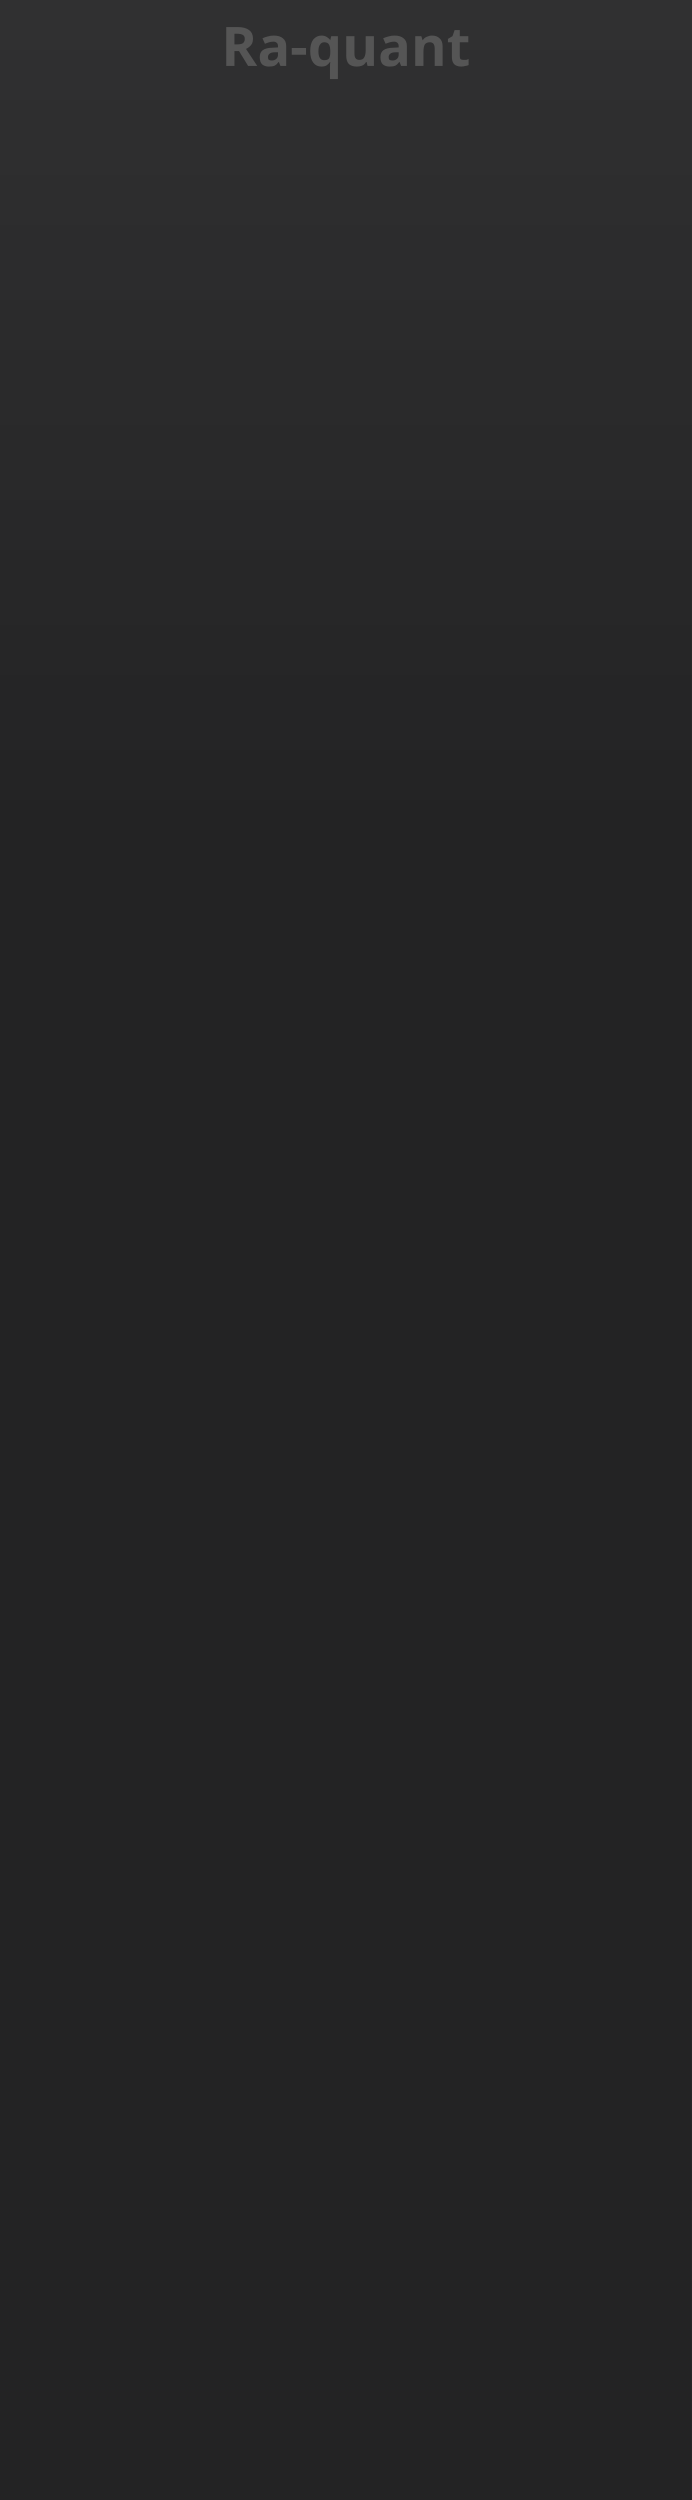
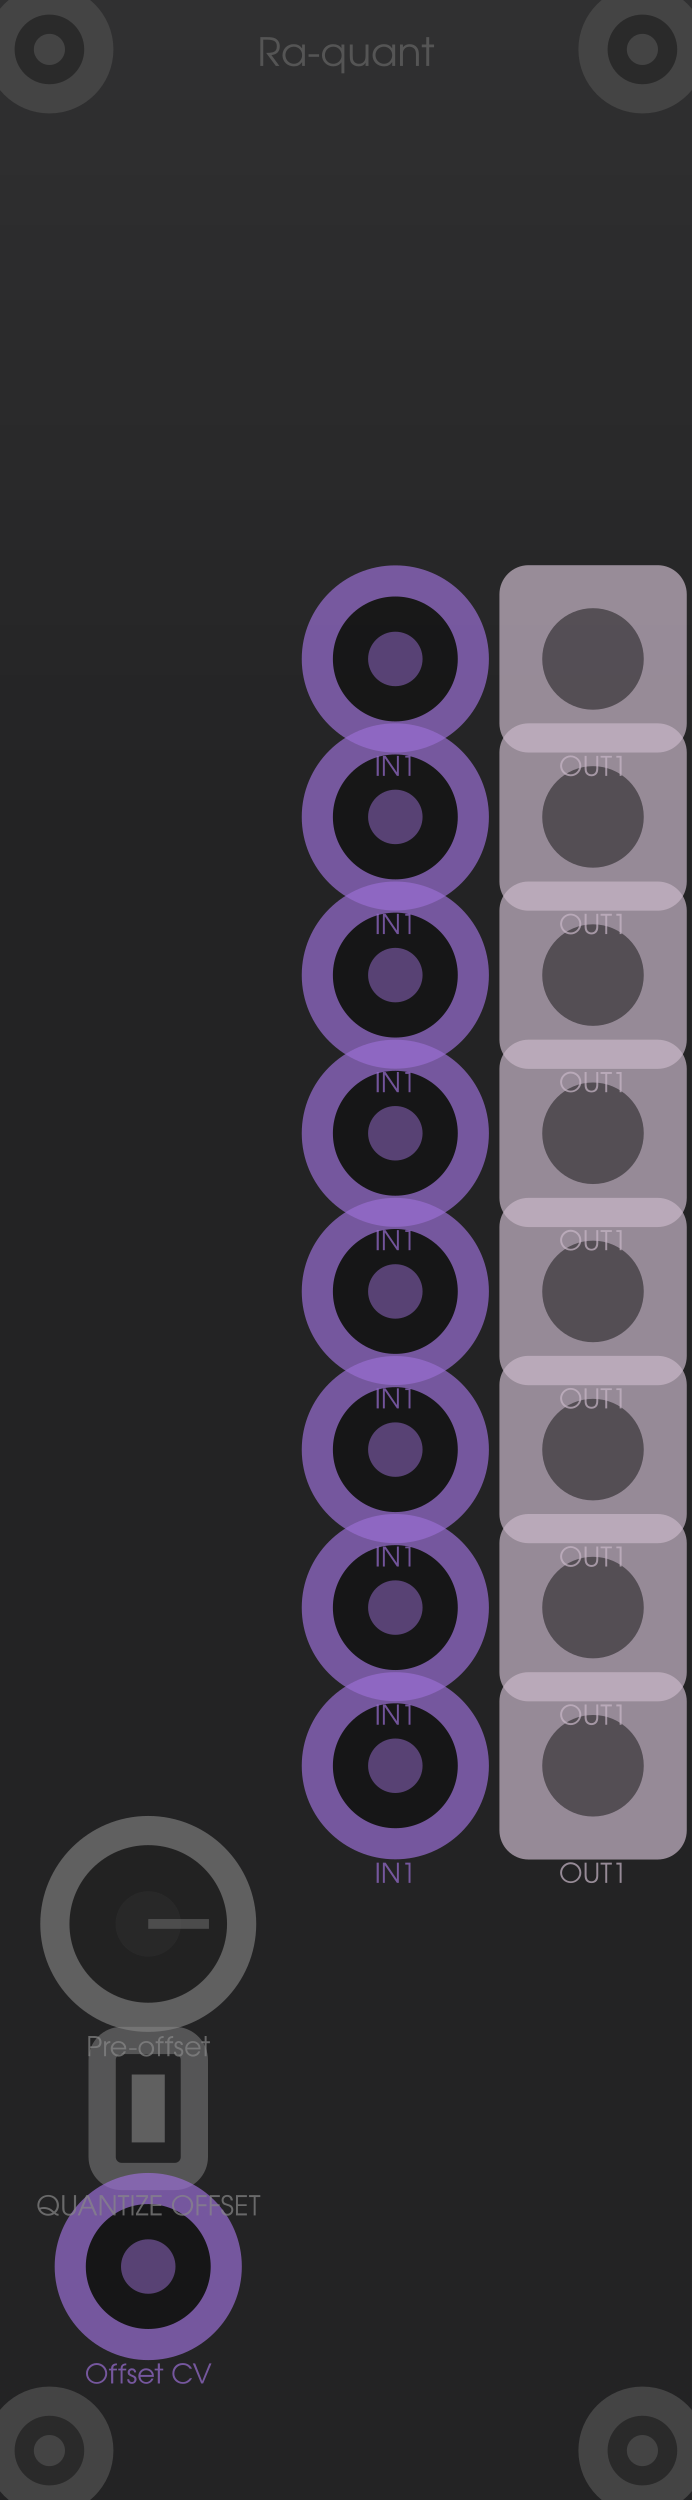
<svg xmlns="http://www.w3.org/2000/svg" viewBox="0 0 35.56 128.5" width="35.56mm" height="128.5mm">
  <g id="layer-background">
    <rect x="0.3" y="0.3" width="34.96" height="127.9" fill="none" stroke="#333" stroke-width="1.5" />
    <rect x="0" y="0.000" width="35.56" height="1.295" fill="#303031" />
    <rect x="0" y="1.285" width="35.56" height="1.295" fill="#303031" />
    <rect x="0" y="2.570" width="35.56" height="1.295" fill="#2f2f30" />
    <rect x="0" y="3.855" width="35.56" height="1.295" fill="#2f2f30" />
    <rect x="0" y="5.140" width="35.56" height="1.295" fill="#2e2e2f" />
    <rect x="0" y="6.425" width="35.56" height="1.295" fill="#2e2e2f" />
    <rect x="0" y="7.710" width="35.56" height="1.295" fill="#2e2e2f" />
    <rect x="0" y="8.995" width="35.56" height="1.295" fill="#2d2d2e" />
    <rect x="0" y="10.280" width="35.56" height="1.295" fill="#2d2d2e" />
    <rect x="0" y="11.565" width="35.56" height="1.295" fill="#2c2c2d" />
    <rect x="0" y="12.850" width="35.56" height="1.295" fill="#2c2c2d" />
    <rect x="0" y="14.135" width="35.56" height="1.295" fill="#2c2c2d" />
    <rect x="0" y="15.420" width="35.56" height="1.295" fill="#2b2b2c" />
    <rect x="0" y="16.705" width="35.56" height="1.295" fill="#2b2b2c" />
    <rect x="0" y="17.990" width="35.56" height="1.295" fill="#2a2a2b" />
    <rect x="0" y="19.275" width="35.56" height="1.295" fill="#2a2a2b" />
    <rect x="0" y="20.560" width="35.56" height="1.295" fill="#2a2a2b" />
    <rect x="0" y="21.845" width="35.56" height="1.295" fill="#29292a" />
    <rect x="0" y="23.130" width="35.56" height="1.295" fill="#29292a" />
    <rect x="0" y="24.415" width="35.56" height="1.295" fill="#29292a" />
    <rect x="0" y="25.700" width="35.56" height="1.295" fill="#282829" />
    <rect x="0" y="26.985" width="35.56" height="1.295" fill="#282829" />
    <rect x="0" y="28.270" width="35.56" height="1.295" fill="#272728" />
    <rect x="0" y="29.555" width="35.56" height="1.295" fill="#272728" />
    <rect x="0" y="30.840" width="35.56" height="1.295" fill="#272728" />
    <rect x="0" y="32.125" width="35.56" height="1.295" fill="#262627" />
    <rect x="0" y="33.410" width="35.56" height="1.295" fill="#262627" />
    <rect x="0" y="34.695" width="35.56" height="1.295" fill="#252526" />
    <rect x="0" y="35.980" width="35.56" height="1.295" fill="#252526" />
    <rect x="0" y="37.265" width="35.56" height="1.295" fill="#252526" />
    <rect x="0" y="38.550" width="35.56" height="1.295" fill="#242425" />
    <rect x="0" y="39.835" width="35.56" height="1.295" fill="#242425" />
    <rect x="0" y="41.120" width="35.56" height="1.295" fill="#232324" />
    <rect x="0" y="42.405" width="35.56" height="1.295" fill="#232324" />
    <rect x="0" y="43.690" width="35.56" height="1.295" fill="#232324" />
    <rect x="0" y="44.975" width="35.56" height="1.295" fill="#232324" />
    <rect x="0" y="46.260" width="35.56" height="1.295" fill="#232324" />
    <rect x="0" y="47.545" width="35.56" height="1.295" fill="#232324" />
    <rect x="0" y="48.830" width="35.56" height="1.295" fill="#232324" />
    <rect x="0" y="50.115" width="35.56" height="1.295" fill="#232324" />
    <rect x="0" y="51.400" width="35.56" height="1.295" fill="#232324" />
    <rect x="0" y="52.685" width="35.56" height="1.295" fill="#232324" />
    <rect x="0" y="53.970" width="35.56" height="1.295" fill="#232324" />
    <rect x="0" y="55.255" width="35.56" height="1.295" fill="#232324" />
    <rect x="0" y="56.540" width="35.56" height="1.295" fill="#232324" />
    <rect x="0" y="57.825" width="35.56" height="1.295" fill="#232324" />
    <rect x="0" y="59.110" width="35.56" height="1.295" fill="#232324" />
    <rect x="0" y="60.395" width="35.56" height="1.295" fill="#232324" />
    <rect x="0" y="61.680" width="35.56" height="1.295" fill="#232324" />
    <rect x="0" y="62.965" width="35.56" height="1.295" fill="#232324" />
    <rect x="0" y="64.250" width="35.56" height="1.295" fill="#232324" />
    <rect x="0" y="65.535" width="35.56" height="1.295" fill="#232324" />
    <rect x="0" y="66.820" width="35.56" height="1.295" fill="#232324" />
    <rect x="0" y="68.105" width="35.56" height="1.295" fill="#232324" />
    <rect x="0" y="69.390" width="35.56" height="1.295" fill="#232324" />
    <rect x="0" y="70.675" width="35.56" height="1.295" fill="#232324" />
    <rect x="0" y="71.960" width="35.56" height="1.295" fill="#232324" />
    <rect x="0" y="73.245" width="35.56" height="1.295" fill="#232324" />
    <rect x="0" y="74.530" width="35.56" height="1.295" fill="#232324" />
    <rect x="0" y="75.815" width="35.56" height="1.295" fill="#232324" />
    <rect x="0" y="77.100" width="35.56" height="1.295" fill="#232324" />
    <rect x="0" y="78.385" width="35.56" height="1.295" fill="#232324" />
    <rect x="0" y="79.670" width="35.56" height="1.295" fill="#232324" />
    <rect x="0" y="80.955" width="35.56" height="1.295" fill="#232324" />
    <rect x="0" y="82.240" width="35.56" height="1.295" fill="#232324" />
    <rect x="0" y="83.525" width="35.56" height="1.295" fill="#232324" />
    <rect x="0" y="84.810" width="35.56" height="1.295" fill="#232324" />
    <rect x="0" y="86.095" width="35.56" height="1.295" fill="#232324" />
    <rect x="0" y="87.380" width="35.56" height="1.295" fill="#232324" />
    <rect x="0" y="88.665" width="35.56" height="1.295" fill="#232324" />
    <rect x="0" y="89.950" width="35.56" height="1.295" fill="#232324" />
    <rect x="0" y="91.235" width="35.56" height="1.295" fill="#232324" />
    <rect x="0" y="92.520" width="35.56" height="1.295" fill="#232324" />
    <rect x="0" y="93.805" width="35.56" height="1.295" fill="#232324" />
    <rect x="0" y="95.090" width="35.56" height="1.295" fill="#232324" />
    <rect x="0" y="96.375" width="35.56" height="1.295" fill="#232324" />
    <rect x="0" y="97.660" width="35.56" height="1.295" fill="#232324" />
    <rect x="0" y="98.945" width="35.56" height="1.295" fill="#232324" />
    <rect x="0" y="100.230" width="35.56" height="1.295" fill="#232324" />
    <rect x="0" y="101.515" width="35.56" height="1.295" fill="#232324" />
    <rect x="0" y="102.800" width="35.56" height="1.295" fill="#232324" />
    <rect x="0" y="104.085" width="35.56" height="1.295" fill="#232324" />
    <rect x="0" y="105.370" width="35.56" height="1.295" fill="#232324" />
    <rect x="0" y="106.655" width="35.56" height="1.295" fill="#232324" />
    <rect x="0" y="107.940" width="35.56" height="1.295" fill="#232324" />
    <rect x="0" y="109.225" width="35.56" height="1.295" fill="#232324" />
    <rect x="0" y="110.510" width="35.56" height="1.295" fill="#232324" />
    <rect x="0" y="111.795" width="35.56" height="1.295" fill="#232324" />
    <rect x="0" y="113.080" width="35.56" height="1.295" fill="#232324" />
    <rect x="0" y="114.365" width="35.56" height="1.295" fill="#232324" />
    <rect x="0" y="115.650" width="35.56" height="1.295" fill="#232324" />
    <rect x="0" y="116.935" width="35.56" height="1.295" fill="#232324" />
    <rect x="0" y="118.220" width="35.56" height="1.295" fill="#232324" />
    <rect x="0" y="119.505" width="35.56" height="1.295" fill="#232324" />
    <rect x="0" y="120.790" width="35.56" height="1.295" fill="#232324" />
    <rect x="0" y="122.075" width="35.56" height="1.295" fill="#232324" />
    <rect x="0" y="123.360" width="35.56" height="1.295" fill="#232324" />
    <rect x="0" y="124.645" width="35.56" height="1.295" fill="#232324" />
    <rect x="0" y="125.930" width="35.56" height="1.295" fill="#232324" />
    <rect x="0" y="127.215" width="35.56" height="1.295" fill="#232324" />
  </g>
+   <g id="layer-outlines">
+     <circle cx="2.54" cy="2.54" r="2.54" fill="#2a2a2a" stroke="#444" stroke-width="1.5" />
+     <circle cx="2.54" cy="2.54" r="0.8" fill="#444" />
+     <circle cx="2.54" cy="125.96" r="2.54" fill="#2a2a2a" stroke="#444" stroke-width="1.5" />
+     <circle cx="2.54" cy="125.96" r="0.8" fill="#444" />
+     <circle cx="33.02" cy="2.54" r="2.54" fill="#2a2a2a" stroke="#444" stroke-width="1.5" />
+     <circle cx="33.02" cy="2.54" r="0.8" fill="#444" />
+     <circle cx="33.02" cy="125.96" r="2.54" fill="#2a2a2a" stroke="#444" stroke-width="1.5" />
+     <circle cx="33.02" cy="125.96" r="0.8" fill="#444" />
+     <circle cx="7.62" cy="98.89" r="4.80" fill="#222" stroke="#888" stroke-width="1.5" opacity="0.6" />
+     <circle cx="7.62" cy="98.89" r="1.68" fill="#333" opacity="0.4" />
+     <line x1="7.62" y1="98.89" x2="10.74" y2="98.89" stroke="#666" stroke-width="0.5" opacity="0.6" />
+     <rect x="5.25" y="104.88" width="4.74" height="6.99" rx="1" fill="none" stroke="#888" stroke-width="1.4" opacity="0.5" />
+     <line x1="7.62" y1="110.12" x2="7.62" y2="106.63" stroke="#888" stroke-width="1.7" opacity="0.6" />
+     <circle cx="7.62" cy="116.50" r="4.01" fill="#111" stroke="#996dd2" stroke-width="1.6" opacity="0.7" />
+     <circle cx="7.62" cy="116.50" r="1.40" fill="#996dd2" opacity="0.5" />
+     <circle cx="20.32" cy="33.87" r="4.01" fill="#111" stroke="#996dd2" stroke-width="1.6" opacity="0.7" />
+     <circle cx="20.32" cy="33.87" r="1.40" fill="#996dd2" opacity="0.5" />
+     <rect x="25.67" y="29.05" width="9.63" height="9.63" rx="1.5" fill="#c8b7c7" opacity="0.7" />
+     <circle cx="30.48" cy="33.87" r="2.61" fill="#111" opacity="0.5" />
+     <circle cx="20.32" cy="41.99" r="4.01" fill="#111" stroke="#996dd2" stroke-width="1.6" opacity="0.7" />
+     <circle cx="20.32" cy="41.99" r="1.40" fill="#996dd2" opacity="0.5" />
+     <rect x="25.67" y="37.18" width="9.63" height="9.63" rx="1.5" fill="#c8b7c7" opacity="0.7" />
+     <circle cx="30.48" cy="41.99" r="2.61" fill="#111" opacity="0.5" />
+     <circle cx="20.32" cy="50.12" r="4.01" fill="#111" stroke="#996dd2" stroke-width="1.6" opacity="0.7" />
+     <circle cx="20.32" cy="50.12" r="1.40" fill="#996dd2" opacity="0.5" />
+     <rect x="25.67" y="45.31" width="9.63" height="9.63" rx="1.5" fill="#c8b7c7" opacity="0.7" />
+     <circle cx="30.48" cy="50.12" r="2.61" fill="#111" opacity="0.5" />
+     <circle cx="20.32" cy="58.25" r="4.01" fill="#111" stroke="#996dd2" stroke-width="1.6" opacity="0.7" />
+     <circle cx="20.32" cy="58.25" r="1.40" fill="#996dd2" opacity="0.5" />
+     <rect x="25.67" y="53.44" width="9.63" height="9.63" rx="1.5" fill="#c8b7c7" opacity="0.7" />
+     <circle cx="30.48" cy="58.25" r="2.61" fill="#111" opacity="0.5" />
+     <circle cx="20.32" cy="66.38" r="4.01" fill="#111" stroke="#996dd2" stroke-width="1.6" opacity="0.7" />
+     <circle cx="20.32" cy="66.38" r="1.40" fill="#996dd2" opacity="0.5" />
+     <rect x="25.67" y="61.57" width="9.63" height="9.63" rx="1.5" fill="#c8b7c7" opacity="0.7" />
+     <circle cx="30.48" cy="66.38" r="2.61" fill="#111" opacity="0.5" />
+     <circle cx="20.32" cy="74.51" r="4.01" fill="#111" stroke="#996dd2" stroke-width="1.6" opacity="0.7" />
+     <circle cx="20.32" cy="74.51" r="1.40" fill="#996dd2" opacity="0.5" />
+     <rect x="25.67" y="69.69" width="9.63" height="9.63" rx="1.5" fill="#c8b7c7" opacity="0.7" />
+     <circle cx="30.48" cy="74.51" r="2.61" fill="#111" opacity="0.5" />
+     <circle cx="20.32" cy="82.63" r="4.01" fill="#111" stroke="#996dd2" stroke-width="1.6" opacity="0.7" />
+     <circle cx="20.32" cy="82.63" r="1.40" fill="#996dd2" opacity="0.5" />
+     <rect x="25.67" y="77.82" width="9.63" height="9.63" rx="1.5" fill="#c8b7c7" opacity="0.7" />
+     <circle cx="30.48" cy="82.63" r="2.61" fill="#111" opacity="0.5" />
+     <circle cx="20.32" cy="90.76" r="4.01" fill="#111" stroke="#996dd2" stroke-width="1.6" opacity="0.7" />
+     <circle cx="20.32" cy="90.76" r="1.40" fill="#996dd2" opacity="0.5" />
+     <rect x="25.67" y="85.95" width="9.63" height="9.63" rx="1.5" fill="#c8b7c7" opacity="0.7" />
+     <circle cx="30.48" cy="90.76" r="2.61" fill="#111" opacity="0.5" />
+   </g>
  <g id="layer-text">
-     <text x="17.78" y="3.39" fill="#555" font-family="sans-serif" font-size="2.8" text-anchor="middle" font-weight="bold">Ra-quant</text>
+     <path d="M13.95 2.83C14.23 2.80 14.38 2.65 14.38 2.38C14.38 2.20 14.30 2.06 14.16 1.98C14.07 1.93 13.94 1.91 13.75 1.91L13.38 1.91L13.38 3.39L13.53 3.39L13.53 2.04L13.74 2.04C13.89 2.04 14.00 2.06 14.08 2.10C14.18 2.14 14.23 2.24 14.23 2.38C14.23 2.55 14.16 2.65 14.01 2.69C13.94 2.71 13.84 2.72 13.68 2.72L14.18 3.39L14.36 3.39ZM15.67 2.29L15.53 2.29L15.53 2.49C15.41 2.33 15.28 2.27 15.09 2.27C14.77 2.27 14.52 2.51 14.52 2.84C14.52 3.17 14.77 3.41 15.11 3.41C15.29 3.41 15.41 3.35 15.53 3.19L15.53 3.39L15.67 3.39ZM15.10 2.40C15.34 2.40 15.53 2.59 15.53 2.83C15.53 3.08 15.34 3.28 15.11 3.28C14.86 3.28 14.67 3.08 14.67 2.83C14.67 2.59 14.86 2.40 15.10 2.40ZM15.86 2.79L15.86 2.92L16.40 2.92L16.40 2.79ZM17.70 2.29L17.55 2.29L17.55 2.48C17.46 2.34 17.31 2.27 17.12 2.27C16.80 2.27 16.55 2.51 16.55 2.84C16.55 3.16 16.80 3.41 17.13 3.41C17.31 3.41 17.46 3.34 17.55 3.20L17.55 3.77L17.70 3.77ZM17.13 2.40C17.38 2.40 17.56 2.59 17.56 2.85C17.56 3.09 17.37 3.28 17.13 3.28C16.88 3.28 16.70 3.09 16.70 2.84C16.70 2.59 16.88 2.40 17.13 2.40ZM18.94 2.29L18.79 2.29L18.79 2.85C18.79 2.99 18.77 3.07 18.73 3.14C18.67 3.23 18.57 3.28 18.45 3.28C18.33 3.28 18.23 3.23 18.18 3.14C18.14 3.08 18.13 2.99 18.13 2.88L18.13 2.29L17.98 2.29L17.98 2.88C17.98 3.05 18.00 3.16 18.06 3.24C18.15 3.35 18.28 3.41 18.44 3.41C18.61 3.41 18.72 3.35 18.79 3.22L18.79 3.39L18.94 3.39ZM20.31 2.29L20.16 2.29L20.16 2.49C20.05 2.33 19.92 2.27 19.73 2.27C19.40 2.27 19.15 2.51 19.15 2.84C19.15 3.17 19.40 3.41 19.74 3.41C19.93 3.41 20.04 3.35 20.16 3.19L20.16 3.39L20.31 3.39ZM19.73 2.40C19.97 2.40 20.16 2.59 20.16 2.83C20.16 3.08 19.98 3.28 19.74 3.28C19.49 3.28 19.30 3.08 19.30 2.83C19.30 2.59 19.49 2.40 19.73 2.40ZM20.56 3.39L20.71 3.39L20.71 2.78C20.71 2.66 20.72 2.60 20.77 2.54C20.82 2.45 20.93 2.40 21.04 2.40C21.15 2.40 21.25 2.45 21.31 2.52C21.36 2.59 21.38 2.67 21.38 2.81L21.38 3.39L21.53 3.39L21.53 2.81C21.53 2.63 21.50 2.53 21.43 2.44C21.35 2.33 21.21 2.27 21.06 2.27C20.92 2.27 20.80 2.32 20.71 2.43L20.71 2.29L20.56 2.29ZM21.91 3.39L22.06 3.39L22.06 2.43L22.31 2.43L22.31 2.29L22.06 2.29L22.06 1.91L21.91 1.91L21.91 2.29L21.68 2.29L21.68 2.43L21.91 2.43Z" fill="#555" />
+     <path d="M4.54 105.69L4.64 105.69L4.64 105.27L4.84 105.27C4.98 105.27 5.05 105.25 5.12 105.21C5.18 105.16 5.22 105.07 5.22 104.97C5.22 104.85 5.17 104.76 5.10 104.71C5.03 104.67 4.95 104.65 4.82 104.65L4.54 104.65ZM4.64 105.18L4.64 104.75L4.79 104.75C4.90 104.75 4.98 104.76 5.02 104.78C5.08 104.81 5.11 104.88 5.11 104.97C5.11 105.05 5.08 105.11 5.03 105.14C4.99 105.17 4.93 105.18 4.83 105.18ZM5.35 105.69L5.45 105.69L5.45 105.24C5.45 105.10 5.52 105.02 5.67 105.01L5.67 104.91C5.56 104.91 5.49 104.95 5.45 105.03L5.45 104.92L5.35 104.92ZM6.49 105.34C6.49 105.24 6.48 105.17 6.44 105.10C6.37 104.98 6.24 104.91 6.09 104.91C5.87 104.91 5.69 105.08 5.69 105.30C5.69 105.53 5.87 105.71 6.10 105.71C6.27 105.71 6.42 105.60 6.47 105.44L6.36 105.44C6.32 105.54 6.21 105.61 6.10 105.61C5.94 105.61 5.81 105.49 5.80 105.34ZM5.80 105.25C5.83 105.10 5.94 105.00 6.09 105.00C6.24 105.00 6.35 105.09 6.39 105.25ZM6.64 105.28L6.64 105.36L7.02 105.36L7.02 105.28ZM7.52 104.91C7.29 104.91 7.12 105.08 7.12 105.30C7.12 105.54 7.29 105.71 7.53 105.71C7.75 105.71 7.92 105.54 7.92 105.31C7.92 105.07 7.75 104.91 7.52 104.91ZM7.52 105.00C7.69 105.00 7.81 105.13 7.81 105.31C7.81 105.49 7.69 105.61 7.53 105.61C7.35 105.61 7.22 105.49 7.22 105.30C7.22 105.13 7.35 105.00 7.52 105.00ZM8.12 105.69L8.22 105.69L8.22 105.02L8.41 105.02L8.41 104.92L8.22 104.92C8.22 104.79 8.27 104.75 8.41 104.75L8.41 104.65C8.22 104.65 8.12 104.75 8.12 104.92L8.00 104.92L8.00 105.02L8.12 105.02ZM8.60 105.69L8.71 105.69L8.71 105.02L8.90 105.02L8.90 104.92L8.71 104.92C8.71 104.79 8.76 104.75 8.90 104.75L8.90 104.65C8.70 104.65 8.60 104.75 8.60 104.92L8.48 104.92L8.48 105.02L8.60 105.02ZM8.94 105.46C8.94 105.61 9.04 105.71 9.19 105.71C9.33 105.71 9.42 105.61 9.42 105.47C9.42 105.38 9.38 105.31 9.29 105.27C9.17 105.22 9.16 105.22 9.14 105.21C9.10 105.19 9.07 105.16 9.07 105.11C9.07 105.05 9.12 105.00 9.18 105.00C9.25 105.00 9.29 105.04 9.30 105.11L9.40 105.11C9.40 104.99 9.31 104.91 9.19 104.91C9.06 104.91 8.97 105.00 8.97 105.12C8.97 105.18 8.99 105.22 9.03 105.26C9.06 105.29 9.06 105.29 9.17 105.33C9.29 105.38 9.32 105.41 9.32 105.48C9.32 105.56 9.26 105.61 9.19 105.61C9.10 105.61 9.05 105.56 9.04 105.46ZM10.31 105.34C10.31 105.24 10.30 105.17 10.26 105.10C10.19 104.98 10.06 104.91 9.91 104.91C9.69 104.91 9.52 105.08 9.52 105.30C9.52 105.53 9.70 105.71 9.92 105.71C10.09 105.71 10.24 105.60 10.29 105.44L10.19 105.44C10.14 105.54 10.04 105.61 9.92 105.61C9.76 105.61 9.63 105.49 9.62 105.34ZM9.62 105.25C9.65 105.10 9.77 105.00 9.91 105.00C10.06 105.00 10.17 105.09 10.21 105.25ZM10.52 105.69L10.62 105.69L10.62 105.02L10.79 105.02L10.79 104.92L10.62 104.92L10.62 104.65L10.52 104.65L10.52 104.92L10.35 104.92L10.35 105.02L10.52 105.02Z" fill="#888" opacity="0.7" />
+     <path d="M3.01 113.79C3.00 113.79 3.00 113.79 2.99 113.79C2.95 113.79 2.91 113.78 2.86 113.74C2.97 113.64 3.03 113.51 3.03 113.35C3.03 113.04 2.79 112.82 2.48 112.82C2.16 112.82 1.92 113.05 1.92 113.35C1.92 113.65 2.16 113.89 2.47 113.89C2.59 113.89 2.70 113.86 2.79 113.80C2.86 113.86 2.92 113.89 3.01 113.89ZM2.08 113.57C2.14 113.54 2.18 113.54 2.24 113.54C2.42 113.54 2.55 113.59 2.70 113.73C2.63 113.77 2.56 113.79 2.47 113.79C2.37 113.79 2.28 113.76 2.20 113.70C2.14 113.66 2.11 113.61 2.08 113.57ZM2.04 113.48C2.02 113.43 2.02 113.40 2.02 113.36C2.02 113.11 2.22 112.91 2.47 112.91C2.73 112.91 2.92 113.10 2.92 113.35C2.92 113.47 2.88 113.58 2.78 113.67C2.73 113.63 2.69 113.60 2.65 113.56C2.53 113.48 2.40 113.44 2.26 113.44C2.18 113.44 2.12 113.45 2.04 113.48ZM3.20 112.83L3.20 113.48C3.20 113.61 3.22 113.69 3.28 113.76C3.34 113.84 3.44 113.89 3.55 113.89C3.67 113.89 3.77 113.84 3.83 113.76C3.89 113.69 3.91 113.61 3.91 113.48L3.91 112.83L3.80 112.83L3.80 113.48C3.80 113.57 3.79 113.64 3.76 113.69C3.72 113.75 3.64 113.79 3.55 113.79C3.47 113.79 3.39 113.75 3.35 113.69C3.32 113.64 3.31 113.57 3.31 113.48L3.31 112.83ZM3.99 113.87L4.10 113.87L4.25 113.52L4.73 113.52L4.88 113.87L5.00 113.87L4.55 112.83L4.43 112.83ZM4.29 113.43L4.49 112.95L4.69 113.43ZM5.12 113.87L5.22 113.87L5.22 112.96L5.84 113.87L5.94 113.87L5.94 112.83L5.84 112.83L5.84 113.69L5.26 112.83L5.12 112.83ZM6.30 113.87L6.40 113.87L6.40 112.93L6.64 112.93L6.64 112.83L6.06 112.83L6.06 112.93L6.30 112.93ZM6.76 113.87L6.86 113.87L6.86 112.83L6.76 112.83ZM6.99 113.87L7.62 113.87L7.62 113.77L7.10 113.77L7.61 112.93L7.61 112.83L7.00 112.83L7.00 112.93L7.49 112.93L6.99 113.77ZM7.74 113.87L8.31 113.87L8.31 113.77L7.85 113.77L7.85 113.39L8.29 113.39L8.29 113.30L7.85 113.30L7.85 112.93L8.31 112.93L8.31 112.83L7.74 112.83ZM9.38 112.82C9.09 112.82 8.84 113.06 8.84 113.34C8.84 113.65 9.08 113.89 9.38 113.89C9.68 113.89 9.93 113.64 9.93 113.35C9.93 113.06 9.68 112.82 9.38 112.82ZM9.38 112.91C9.63 112.91 9.82 113.11 9.82 113.35C9.82 113.59 9.62 113.79 9.38 113.79C9.14 113.79 8.94 113.59 8.94 113.35C8.94 113.11 9.14 112.91 9.38 112.91ZM10.10 113.87L10.20 113.87L10.20 113.40L10.61 113.40L10.61 113.30L10.20 113.30L10.20 112.93L10.62 112.93L10.62 112.83L10.10 112.83ZM10.78 113.87L10.88 113.87L10.88 113.40L11.29 113.40L11.29 113.30L10.88 113.30L10.88 112.93L11.30 112.93L11.30 112.83L10.78 112.83ZM11.36 113.58C11.37 113.76 11.49 113.89 11.68 113.89C11.86 113.89 11.99 113.76 11.99 113.58C11.99 113.49 11.95 113.41 11.89 113.36C11.85 113.33 11.80 113.31 11.70 113.28C11.60 113.25 11.57 113.24 11.54 113.21C11.51 113.19 11.49 113.14 11.49 113.09C11.49 112.99 11.57 112.91 11.67 112.91C11.78 112.91 11.85 112.98 11.86 113.10L11.97 113.10C11.96 112.93 11.85 112.82 11.68 112.82C11.51 112.82 11.39 112.93 11.39 113.09C11.39 113.17 11.42 113.23 11.46 113.28C11.50 113.32 11.53 113.33 11.66 113.37C11.74 113.39 11.78 113.41 11.82 113.44C11.86 113.47 11.89 113.52 11.89 113.59C11.89 113.70 11.80 113.79 11.68 113.79C11.62 113.79 11.55 113.76 11.52 113.71C11.49 113.68 11.47 113.64 11.47 113.58ZM12.13 113.87L12.69 113.87L12.69 113.77L12.23 113.77L12.23 113.39L12.68 113.39L12.68 113.30L12.23 113.30L12.23 112.93L12.69 112.93L12.69 112.83L12.13 112.83ZM13.04 113.87L13.14 113.87L13.14 112.93L13.38 112.93L13.38 112.83L12.80 112.83L12.80 112.93L13.04 112.93Z" fill="#888" opacity="0.7" />
+     <path d="M4.97 121.46C4.67 121.46 4.42 121.70 4.42 121.99C4.42 122.29 4.66 122.53 4.97 122.53C5.27 122.53 5.51 122.29 5.51 122.00C5.51 121.70 5.27 121.46 4.97 121.46ZM4.97 121.56C5.21 121.56 5.41 121.76 5.41 122.00C5.41 122.24 5.21 122.44 4.97 122.44C4.72 122.44 4.52 122.24 4.52 121.99C4.52 121.76 4.73 121.56 4.97 121.56ZM5.71 122.51L5.82 122.51L5.82 121.84L6.01 121.84L6.01 121.75L5.82 121.75C5.82 121.62 5.87 121.58 6.01 121.57L6.01 121.48C5.81 121.48 5.71 121.57 5.71 121.75L5.60 121.75L5.60 121.84L5.71 121.84ZM6.20 122.51L6.30 122.51L6.30 121.84L6.49 121.84L6.49 121.75L6.30 121.75C6.30 121.62 6.35 121.58 6.49 121.57L6.49 121.48C6.30 121.48 6.20 121.57 6.20 121.75L6.08 121.75L6.08 121.84L6.20 121.84ZM6.54 122.29C6.54 122.44 6.63 122.53 6.78 122.53C6.92 122.53 7.02 122.43 7.02 122.29C7.02 122.20 6.97 122.14 6.88 122.10C6.77 122.05 6.76 122.05 6.74 122.04C6.69 122.01 6.67 121.98 6.67 121.94C6.67 121.87 6.72 121.83 6.78 121.83C6.85 121.83 6.89 121.86 6.89 121.94L7.00 121.94C6.99 121.81 6.90 121.73 6.78 121.73C6.66 121.73 6.56 121.82 6.56 121.95C6.56 122.00 6.58 122.05 6.62 122.08C6.65 122.11 6.66 122.11 6.76 122.16C6.88 122.21 6.91 122.23 6.91 122.30C6.91 122.38 6.86 122.44 6.78 122.44C6.70 122.44 6.64 122.38 6.64 122.29ZM7.91 122.17C7.91 122.06 7.90 122.00 7.86 121.93C7.79 121.81 7.66 121.73 7.51 121.73C7.29 121.73 7.11 121.91 7.11 122.13C7.11 122.35 7.29 122.53 7.52 122.53C7.68 122.53 7.83 122.42 7.89 122.26L7.78 122.26C7.74 122.37 7.63 122.44 7.52 122.44C7.36 122.44 7.23 122.32 7.22 122.17ZM7.22 122.07C7.25 121.93 7.36 121.83 7.51 121.83C7.66 121.83 7.77 121.92 7.81 122.07ZM8.11 122.51L8.22 122.51L8.22 121.84L8.39 121.84L8.39 121.75L8.22 121.75L8.22 121.48L8.11 121.48L8.11 121.75L7.95 121.75L7.95 121.84L8.11 121.84ZM9.76 122.24C9.71 122.30 9.69 122.33 9.65 122.35C9.58 122.41 9.49 122.44 9.40 122.44C9.16 122.44 8.96 122.24 8.96 122.00C8.96 121.75 9.15 121.56 9.40 121.56C9.49 121.56 9.57 121.58 9.64 121.63C9.69 121.66 9.71 121.69 9.75 121.75L9.87 121.75C9.79 121.57 9.61 121.46 9.39 121.46C9.08 121.46 8.86 121.69 8.86 122.00C8.86 122.30 9.09 122.53 9.40 122.53C9.61 122.53 9.77 122.43 9.87 122.24ZM10.34 122.51L10.44 122.51L10.87 121.48L10.76 121.48L10.39 122.39L10.03 121.48L9.91 121.48Z" fill="#996dd2" opacity="0.7" />
+     <path d="M19.36 39.88L19.47 39.88L19.47 38.85L19.36 38.85ZM19.68 39.88L19.78 39.88L19.78 38.97L20.40 39.88L20.50 39.88L20.50 38.85L20.40 38.85L20.40 39.70L19.82 38.85L19.68 38.85ZM21.00 39.88L21.10 39.88L21.10 38.85L20.83 38.85L20.83 38.94L21.00 38.94Z" fill="#996dd2" opacity="0.7" />
+     <path d="M29.33 38.83C29.04 38.83 28.79 39.07 28.79 39.36C28.79 39.66 29.03 39.90 29.34 39.90C29.63 39.90 29.88 39.66 29.88 39.36C29.88 39.07 29.63 38.83 29.33 38.83ZM29.33 38.92C29.58 38.92 29.78 39.12 29.78 39.36C29.78 39.60 29.58 39.80 29.34 39.80C29.09 39.80 28.89 39.60 28.89 39.36C28.89 39.12 29.10 38.92 29.33 38.92ZM30.05 38.85L30.05 39.49C30.05 39.62 30.07 39.70 30.12 39.77C30.18 39.85 30.29 39.90 30.40 39.90C30.52 39.90 30.62 39.85 30.68 39.77C30.73 39.70 30.75 39.62 30.75 39.49L30.75 38.85L30.65 38.85L30.65 39.49C30.65 39.58 30.63 39.66 30.60 39.70C30.56 39.77 30.49 39.80 30.40 39.80C30.32 39.80 30.24 39.77 30.20 39.70C30.17 39.66 30.15 39.58 30.15 39.49L30.15 38.85ZM31.11 39.88L31.21 39.88L31.21 38.94L31.45 38.94L31.45 38.85L30.87 38.85L30.87 38.94L31.11 38.94ZM31.85 39.88L31.95 39.88L31.95 38.85L31.68 38.85L31.68 38.94L31.85 38.94Z" fill="#c8b7c7" opacity="0.7" />
+     <path d="M19.36 48.01L19.47 48.01L19.47 46.97L19.36 46.97ZM19.68 48.01L19.78 48.01L19.78 47.10L20.40 48.01L20.50 48.01L20.50 46.97L20.40 46.97L20.40 47.83L19.82 46.97L19.68 46.97ZM21.00 48.01L21.10 48.01L21.10 46.97L20.83 46.97L20.83 47.07L21.00 47.07Z" fill="#996dd2" opacity="0.7" />
+     <path d="M29.33 46.96C29.04 46.96 28.79 47.20 28.79 47.48C28.79 47.79 29.03 48.03 29.34 48.03C29.63 48.03 29.88 47.78 29.88 47.49C29.88 47.20 29.63 46.96 29.33 46.96ZM29.33 47.05C29.58 47.05 29.78 47.25 29.78 47.49C29.78 47.73 29.58 47.93 29.34 47.93C29.09 47.93 28.89 47.73 28.89 47.49C28.89 47.25 29.10 47.05 29.33 47.05ZM30.05 46.97L30.05 47.62C30.05 47.75 30.07 47.83 30.12 47.90C30.18 47.98 30.29 48.03 30.40 48.03C30.52 48.03 30.62 47.98 30.68 47.90C30.73 47.83 30.75 47.75 30.75 47.62L30.75 46.97L30.65 46.97L30.65 47.62C30.65 47.71 30.63 47.78 30.60 47.83C30.56 47.89 30.49 47.93 30.40 47.93C30.32 47.93 30.24 47.89 30.20 47.83C30.17 47.78 30.15 47.71 30.15 47.62L30.15 46.97ZM31.11 48.01L31.21 48.01L31.21 47.07L31.45 47.07L31.45 46.97L30.87 46.97L30.87 47.07L31.11 47.07ZM31.85 48.01L31.95 48.01L31.95 46.97L31.68 46.97L31.68 47.07L31.85 47.07Z" fill="#c8b7c7" opacity="0.7" />
+     <path d="M19.36 56.14L19.47 56.14L19.47 55.10L19.36 55.10ZM19.68 56.14L19.78 56.14L19.78 55.23L20.40 56.14L20.50 56.14L20.50 55.10L20.40 55.10L20.40 55.96L19.82 55.10L19.68 55.10ZM21.00 56.14L21.10 56.14L21.10 55.10L20.83 55.10L20.83 55.20L21.00 55.20Z" fill="#996dd2" opacity="0.7" />
+     <path d="M29.33 55.08C29.04 55.08 28.79 55.33 28.79 55.61C28.79 55.91 29.03 56.15 29.34 56.15C29.63 56.15 29.88 55.91 29.88 55.62C29.88 55.32 29.63 55.08 29.33 55.08ZM29.33 55.18C29.58 55.18 29.78 55.38 29.78 55.62C29.78 55.86 29.58 56.06 29.34 56.06C29.09 56.06 28.89 55.86 28.89 55.62C28.89 55.38 29.10 55.18 29.33 55.18ZM30.05 55.10L30.05 55.75C30.05 55.88 30.07 55.96 30.12 56.03C30.18 56.11 30.29 56.15 30.40 56.15C30.52 56.15 30.62 56.11 30.68 56.03C30.73 55.96 30.75 55.88 30.75 55.75L30.75 55.10L30.65 55.10L30.65 55.75C30.65 55.84 30.63 55.91 30.60 55.96C30.56 56.02 30.49 56.06 30.40 56.06C30.32 56.06 30.24 56.02 30.20 55.96C30.17 55.91 30.15 55.84 30.15 55.75L30.15 55.10ZM31.11 56.14L31.21 56.14L31.21 55.20L31.45 55.20L31.45 55.10L30.87 55.10L30.87 55.20L31.11 55.20ZM31.85 56.14L31.95 56.14L31.95 55.10L31.68 55.10L31.68 55.20L31.85 55.20Z" fill="#c8b7c7" opacity="0.7" />
+     <path d="M19.36 64.26L19.47 64.26L19.47 63.23L19.36 63.23ZM19.68 64.26L19.78 64.26L19.78 63.35L20.40 64.26L20.50 64.26L20.50 63.23L20.40 63.23L20.40 64.09L19.82 63.23L19.68 63.23ZM21.00 64.26L21.10 64.26L21.10 63.23L20.83 63.23L20.83 63.32L21.00 63.32Z" fill="#996dd2" opacity="0.7" />
+     <path d="M29.33 63.21C29.04 63.21 28.79 63.45 28.79 63.74C28.79 64.04 29.03 64.28 29.34 64.28C29.63 64.28 29.88 64.04 29.88 63.75C29.88 63.45 29.63 63.21 29.33 63.21ZM29.33 63.31C29.58 63.31 29.78 63.51 29.78 63.75C29.78 63.99 29.58 64.19 29.34 64.19C29.09 64.19 28.89 63.99 28.89 63.74C28.89 63.51 29.10 63.31 29.33 63.31ZM30.05 63.23L30.05 63.87C30.05 64.01 30.07 64.09 30.12 64.15C30.18 64.24 30.29 64.28 30.40 64.28C30.52 64.28 30.62 64.24 30.68 64.15C30.73 64.09 30.75 64.01 30.75 63.87L30.75 63.23L30.65 63.23L30.65 63.87C30.65 63.97 30.63 64.04 30.60 64.09C30.56 64.15 30.49 64.19 30.40 64.19C30.32 64.19 30.24 64.15 30.20 64.09C30.17 64.04 30.15 63.97 30.15 63.87L30.15 63.23ZM31.11 64.26L31.21 64.26L31.21 63.32L31.45 63.32L31.45 63.23L30.87 63.23L30.87 63.32L31.11 63.32ZM31.85 64.26L31.95 64.26L31.95 63.23L31.68 63.23L31.68 63.32L31.85 63.32Z" fill="#c8b7c7" opacity="0.7" />
+     <path d="M19.36 72.39L19.47 72.39L19.47 71.36L19.36 71.36ZM19.68 72.39L19.78 72.39L19.78 71.48L20.40 72.39L20.50 72.39L20.50 71.36L20.40 71.36L20.40 72.22L19.82 71.36L19.68 71.36ZM21.00 72.39L21.10 72.39L21.10 71.36L20.83 71.36L20.83 71.45L21.00 71.45Z" fill="#996dd2" opacity="0.7" />
+     <path d="M29.33 71.34C29.04 71.34 28.79 71.58 28.79 71.87C28.79 72.17 29.03 72.41 29.34 72.41C29.63 72.41 29.88 72.17 29.88 71.88C29.88 71.58 29.63 71.34 29.33 71.34ZM29.33 71.43C29.58 71.43 29.78 71.63 29.78 71.88C29.78 72.12 29.58 72.31 29.34 72.31C29.09 72.31 28.89 72.12 28.89 71.87C28.89 71.63 29.10 71.43 29.33 71.43ZM30.05 71.36L30.05 72.00C30.05 72.14 30.07 72.21 30.12 72.28C30.18 72.36 30.29 72.41 30.40 72.41C30.52 72.41 30.62 72.36 30.68 72.28C30.73 72.21 30.75 72.14 30.75 72.00L30.75 71.36L30.65 71.36L30.65 72.00C30.65 72.10 30.63 72.17 30.60 72.22C30.56 72.28 30.49 72.31 30.40 72.31C30.32 72.31 30.24 72.28 30.20 72.22C30.17 72.17 30.15 72.10 30.15 72.00L30.15 71.36ZM31.11 72.39L31.21 72.39L31.21 71.45L31.45 71.45L31.45 71.36L30.87 71.36L30.87 71.45L31.11 71.45ZM31.85 72.39L31.95 72.39L31.95 71.36L31.68 71.36L31.68 71.45L31.85 71.45Z" fill="#c8b7c7" opacity="0.7" />
+     <path d="M19.36 80.52L19.47 80.52L19.47 79.49L19.36 79.49ZM19.68 80.52L19.78 80.52L19.78 79.61L20.40 80.52L20.50 80.52L20.50 79.49L20.40 79.49L20.40 80.34L19.82 79.49L19.68 79.49ZM21.00 80.52L21.10 80.52L21.10 79.49L20.83 79.49L20.83 79.58L21.00 79.58Z" fill="#996dd2" opacity="0.7" />
+     <path d="M29.33 79.47C29.04 79.47 28.79 79.71 28.79 80.00C28.79 80.30 29.03 80.54 29.34 80.54C29.63 80.54 29.88 80.30 29.88 80.00C29.88 79.71 29.63 79.47 29.33 79.47ZM29.33 79.56C29.58 79.56 29.78 79.76 29.78 80.00C29.78 80.24 29.58 80.44 29.34 80.44C29.09 80.44 28.89 80.24 28.89 80.00C28.89 79.76 29.10 79.56 29.33 79.56ZM30.05 79.49L30.05 80.13C30.05 80.26 30.07 80.34 30.12 80.41C30.18 80.49 30.29 80.54 30.40 80.54C30.52 80.54 30.62 80.49 30.68 80.41C30.73 80.34 30.75 80.26 30.75 80.13L30.75 79.49L30.65 79.49L30.65 80.13C30.65 80.22 30.63 80.30 30.60 80.34C30.56 80.41 30.49 80.44 30.40 80.44C30.32 80.44 30.24 80.41 30.20 80.34C30.17 80.30 30.15 80.22 30.15 80.13L30.15 79.49ZM31.11 80.52L31.21 80.52L31.21 79.58L31.45 79.58L31.45 79.49L30.87 79.49L30.87 79.58L31.11 79.58ZM31.85 80.52L31.95 80.52L31.95 79.49L31.68 79.49L31.68 79.58L31.85 79.58Z" fill="#c8b7c7" opacity="0.7" />
+     <path d="M19.36 88.65L19.47 88.65L19.47 87.61L19.36 87.61ZM19.68 88.65L19.78 88.65L19.78 87.74L20.40 88.65L20.50 88.65L20.50 87.61L20.40 87.61L20.40 88.47L19.82 87.61L19.68 87.61ZM21.00 88.65L21.10 88.65L21.10 87.61L20.83 87.61L20.83 87.71L21.00 87.71Z" fill="#996dd2" opacity="0.7" />
+     <path d="M29.33 87.60C29.04 87.60 28.79 87.84 28.79 88.12C28.79 88.43 29.03 88.67 29.34 88.67C29.63 88.67 29.88 88.42 29.88 88.13C29.88 87.84 29.63 87.60 29.33 87.60ZM29.33 87.69C29.58 87.69 29.78 87.89 29.78 88.13C29.78 88.37 29.58 88.57 29.34 88.57C29.09 88.57 28.89 88.37 28.89 88.13C28.89 87.89 29.10 87.69 29.33 87.69ZM30.05 87.61L30.05 88.26C30.05 88.39 30.07 88.47 30.12 88.54C30.18 88.62 30.29 88.67 30.40 88.67C30.52 88.67 30.62 88.62 30.68 88.54C30.73 88.47 30.75 88.39 30.75 88.26L30.75 87.61L30.65 87.61L30.65 88.26C30.65 88.35 30.63 88.42 30.60 88.47C30.56 88.53 30.49 88.57 30.40 88.57C30.32 88.57 30.24 88.53 30.20 88.47C30.17 88.42 30.15 88.35 30.15 88.26L30.15 87.61ZM31.11 88.65L31.21 88.65L31.21 87.71L31.45 87.71L31.45 87.61L30.87 87.61L30.87 87.71L31.11 87.71ZM31.85 88.65L31.95 88.65L31.95 87.61L31.68 87.61L31.68 87.71L31.85 87.71Z" fill="#c8b7c7" opacity="0.7" />
+     <path d="M19.36 96.78L19.47 96.78L19.47 95.74L19.36 95.74ZM19.68 96.78L19.78 96.78L19.78 95.87L20.40 96.78L20.50 96.78L20.50 95.74L20.40 95.74L20.40 96.60L19.82 95.74L19.68 95.74ZM21.00 96.78L21.10 96.78L21.10 95.74L20.83 95.74L20.83 95.84L21.00 95.84Z" fill="#996dd2" opacity="0.7" />
+     <path d="M29.33 95.72C29.04 95.72 28.79 95.97 28.79 96.25C28.79 96.55 29.03 96.79 29.34 96.79C29.63 96.79 29.88 96.55 29.88 96.26C29.88 95.96 29.63 95.72 29.33 95.72ZM29.33 95.82C29.58 95.82 29.78 96.02 29.78 96.26C29.78 96.50 29.58 96.70 29.34 96.70C29.09 96.70 28.89 96.50 28.89 96.26C28.89 96.02 29.10 95.82 29.33 95.82ZM30.05 95.74L30.05 96.39C30.05 96.52 30.07 96.60 30.12 96.67C30.18 96.75 30.29 96.79 30.40 96.79C30.52 96.79 30.62 96.75 30.68 96.67C30.73 96.60 30.75 96.52 30.75 96.39L30.75 95.74L30.65 95.74L30.65 96.39C30.65 96.48 30.63 96.55 30.60 96.60C30.56 96.66 30.49 96.70 30.40 96.70C30.32 96.70 30.24 96.66 30.20 96.60C30.17 96.55 30.15 96.48 30.15 96.39L30.15 95.74ZM31.11 96.78L31.21 96.78L31.21 95.84L31.45 95.84L31.45 95.74L30.87 95.74L30.87 95.84L31.11 95.84ZM31.85 96.78L31.95 96.78L31.95 95.74L31.68 95.74L31.68 95.84L31.85 95.84Z" fill="#c8b7c7" opacity="0.7" />
  </g>
</svg>
